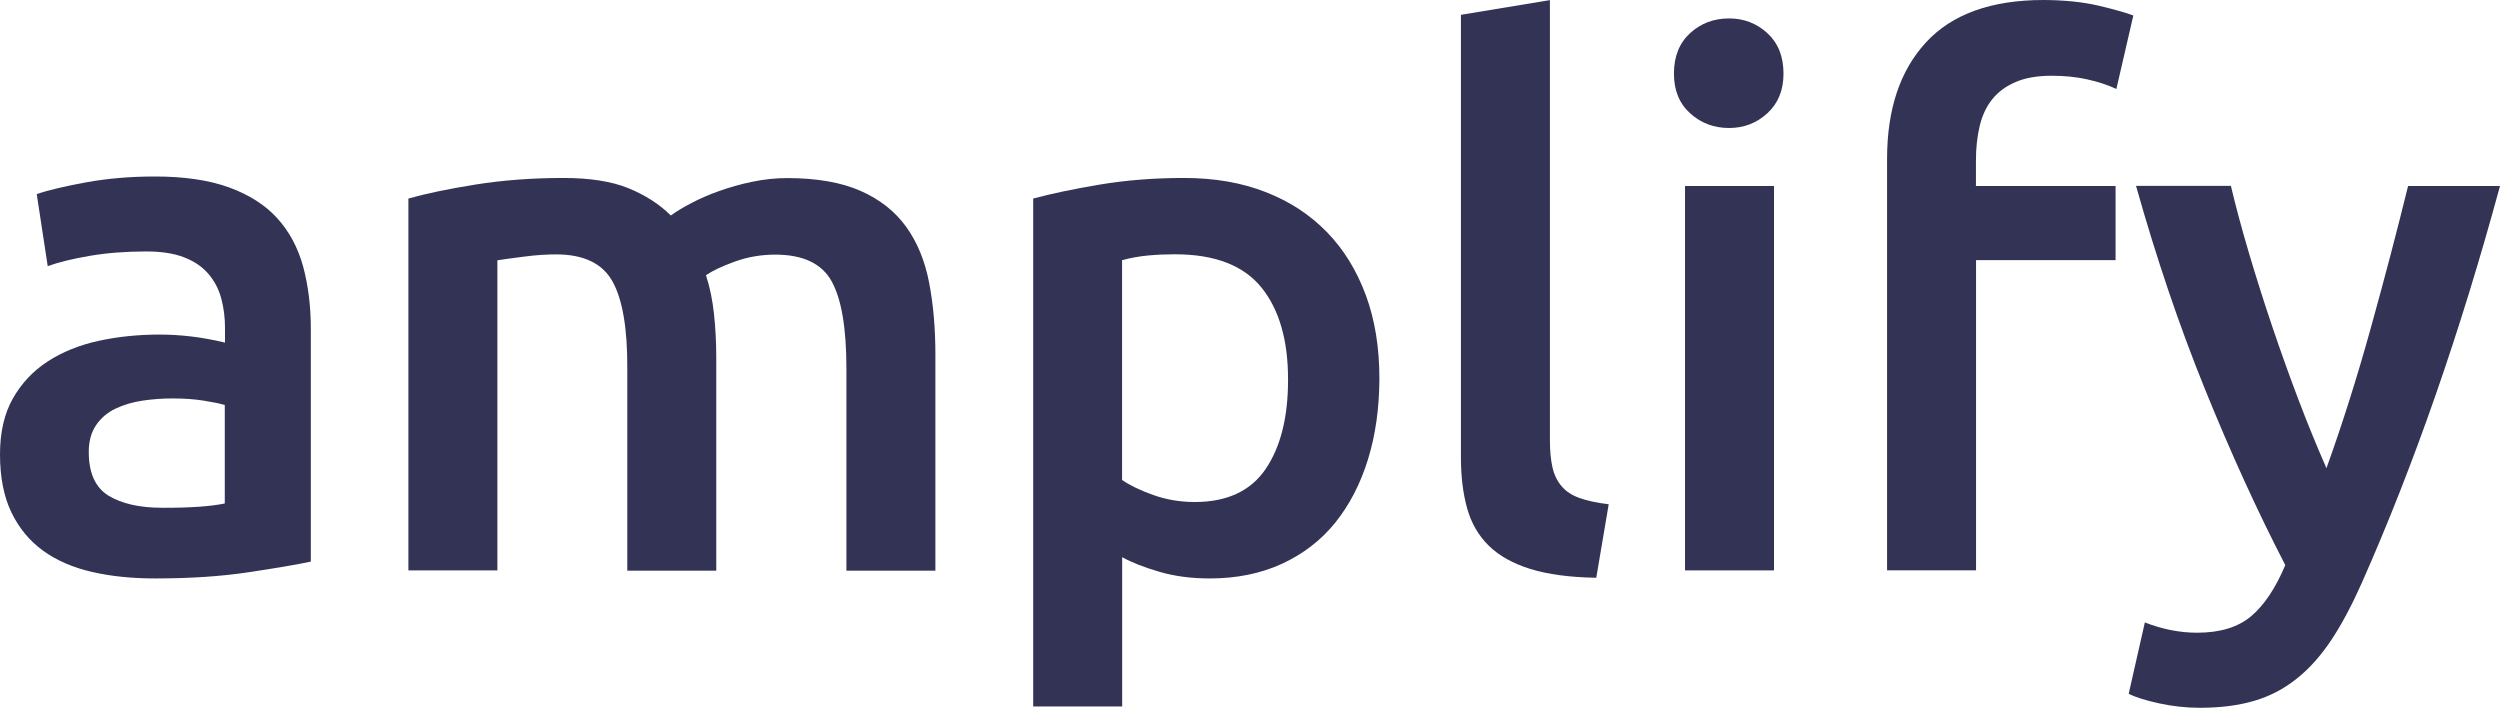
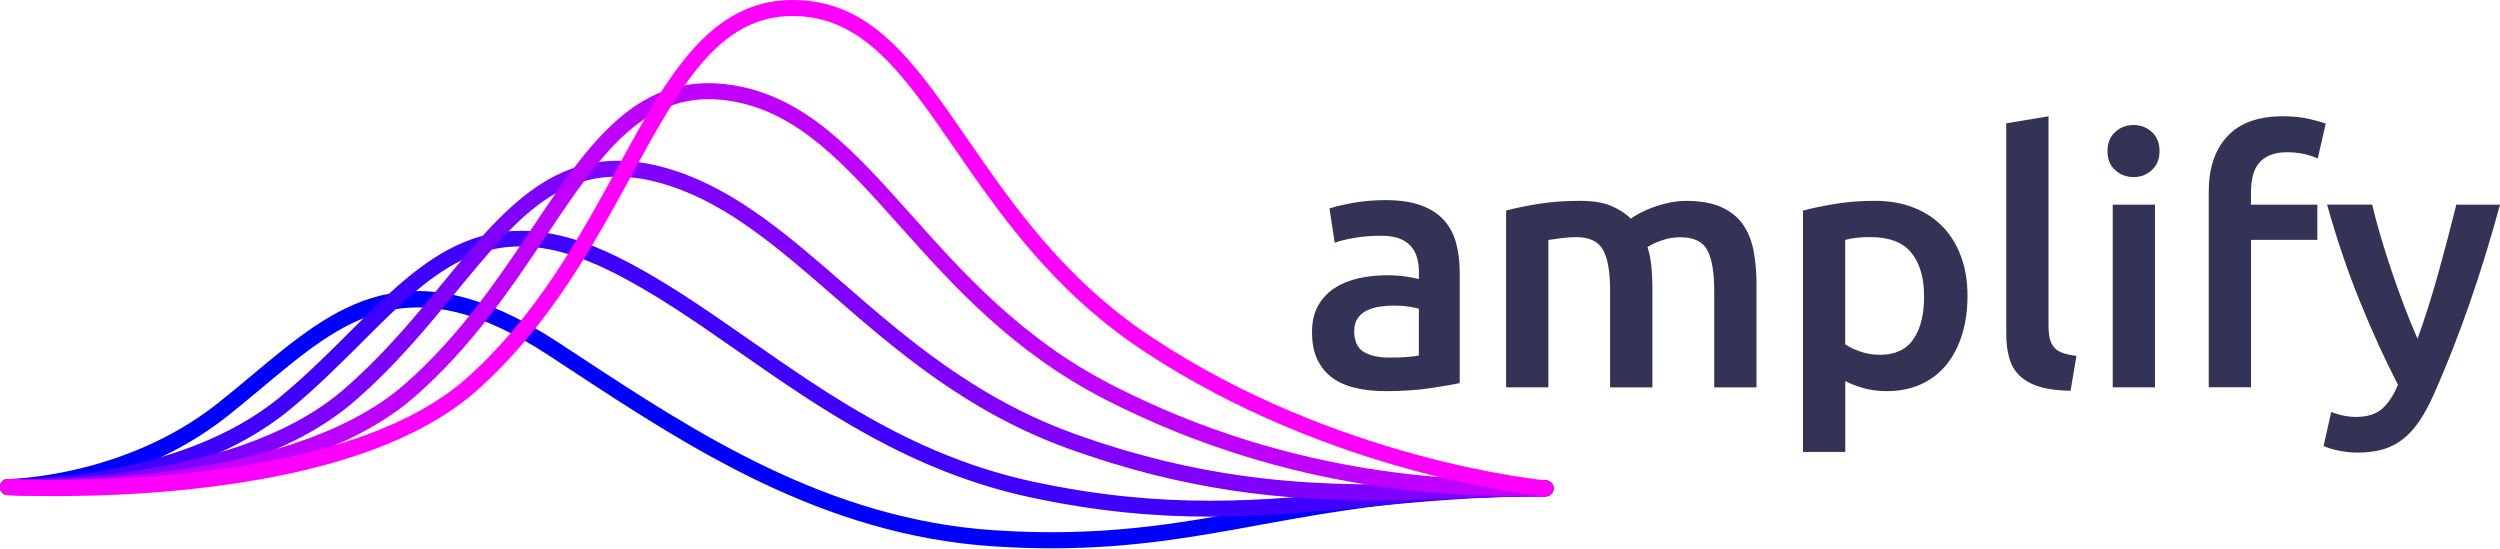
- <svg xmlns="http://www.w3.org/2000/svg" version="1.1" id="Layer_1" x="0px" y="0px" viewBox="0 0 221.11 62.6" xml:space="preserve" width="221.11" height="62.6">
+ <svg xmlns="http://www.w3.org/2000/svg" version="1.1" id="Layer_1" x="0px" y="0px" viewBox="0 0 465.306 102.05" xml:space="preserve" width="465.306" height="102.05">
  <defs id="defs15" />
  <style type="text/css" id="style1">
	.st0{fill:#0000FF;}
	.st1{fill:#4000FF;}
	.st2{fill:#8000FF;}
	.st3{fill:#C000FF;}
	.st4{fill:#FF00FF;}
	.st5{fill:#333355;}
</style>
-   <g id="g15" transform="translate(-33.73,-119.62)">
+   <g id="g15" transform="translate(210.4662,-97.98236)">
+     <g id="g6" transform="translate(-210.4643,97.98236)">
+       <g id="g1">
+         <path class="st0" d="m 195.8,102.05 c -3.44,0 -7.05,-0.11 -10.88,-0.36 C 153.02,99.6 127.98,83.13 105.88,68.61 L 102.2,66.19 C 76.24,49.2 64.17,59.29 48.88,72.07 46.79,73.82 44.63,75.62 42.38,77.41 24.16,91.83 2.41,92.13 1.49,92.14 c 0,0 -0.01,0 -0.01,0 C 0.66,92.14 0,91.48 0,90.66 c -0.01,-0.82 0.65,-1.49 1.47,-1.5 0.21,0 21.67,-0.32 39.06,-14.1 2.22,-1.76 4.37,-3.55 6.44,-5.29 15.59,-13.03 29.05,-24.29 56.85,-6.09 l 3.69,2.42 c 21.79,14.32 46.49,30.56 77.61,32.6 19.97,1.31 33.92,-1.22 48.68,-3.9 14.15,-2.57 30.2,-5.48 53.85,-5.41 0.82,0 1.48,0.67 1.48,1.49 0,0.82 -0.67,1.48 -1.48,1.48 -0.3,-0.05 -0.58,0 -0.87,0 -22.9,0 -37.92,2.72 -52.44,5.36 -12.14,2.23 -23.73,4.33 -38.54,4.33 z" id="path1" />
+       </g>
+       <g id="g2">
+         <path class="st1" d="m 225.19,96.16 c -10.03,0 -20.81,-0.9 -33.39,-3.59 C 169.53,87.81 152.64,76.03 137.73,65.64 129.47,59.88 121.67,54.44 113.48,50.4 91.52,39.59 81.36,49.72 67.3,63.76 63.19,67.86 58.94,72.1 54.01,76.18 33.93,92.75 2.76,92.16 1.45,92.14 0.63,92.12 -0.02,91.44 0,90.62 0.02,89.8 0.68,89.17 1.52,89.17 c 0.31,0.01 31.39,0.57 50.61,-15.28 4.82,-3.99 9.02,-8.18 13.08,-12.23 13.8,-13.78 25.72,-25.67 49.58,-13.91 8.39,4.13 16.28,9.64 24.64,15.46 15.39,10.73 31.31,21.83 52.99,26.47 24.55,5.24 42.23,3.55 60.95,1.76 10.53,-1.01 21.43,-2.06 34.29,-2.01 0.82,0 1.48,0.67 1.48,1.49 0,0.82 -0.67,1.48 -1.48,1.48 -0.24,0.02 -0.46,0 -0.68,0 -12.43,0 -23.04,1.02 -33.32,2 -9.42,0.89 -18.58,1.76 -28.47,1.76 z" id="path2" />
+       </g>
+       <g id="g3">
+         <path class="st2" d="m 255.99,93.14 c -16.51,0 -35.07,-1.63 -57.31,-9.7 -18.77,-6.81 -32,-18.31 -43.67,-28.45 -9.9,-8.6 -19.24,-16.73 -30.23,-20.36 C 106.14,28.47 97.23,39.32 84.89,54.33 79.48,60.91 73.35,68.38 65.64,74.96 54.14,84.76 37.26,88.91 25.13,90.66 12.06,92.55 1.84,92.15 1.41,92.14 0.6,92.1 -0.03,91.41 0,90.59 0.03,89.77 0.73,89.12 1.54,89.16 1.95,89.18 42.67,90.62 63.72,72.69 71.23,66.27 77.27,58.92 82.6,52.43 94.71,37.71 105.16,25 125.72,31.8 c 11.55,3.82 21.12,12.14 31.25,20.94 11.47,9.98 24.48,21.28 42.73,27.9 29.51,10.7 52.57,9.86 72.91,9.12 5.22,-0.19 10.16,-0.39 15.04,-0.36 0.82,0 1.48,0.67 1.48,1.49 0,0.82 -0.67,1.48 -1.48,1.48 -0.2,0.04 -0.37,0 -0.55,0 -4.65,0 -9.38,0.17 -14.38,0.35 -5.37,0.21 -10.92,0.42 -16.73,0.42 z" id="path3" />
+       </g>
+       <g id="g4">
+         <path class="st3" d="m 287.65,92.39 c 0,0 0,0 0,0 h -1.51 C 272.58,92.39 240.83,92.37 205.61,74.3 188.35,65.44 177.21,52.97 167.39,41.97 157.29,30.66 148.57,20.9 136.15,18.82 120.24,16.17 112.04,28.4 101.65,43.9 95.17,53.57 87.82,64.52 77.29,73.75 67.27,82.51 51.44,88.27 30.23,90.86 14.53,92.78 1.55,92.15 1.42,92.14 0.59,92.1 -0.04,91.4 0,90.58 0.04,89.76 0.74,89.14 1.56,89.17 2.07,89.2 52.45,91.52 75.33,71.51 85.57,62.54 92.8,51.75 99.18,42.24 c 10.55,-15.73 19.66,-29.32 37.45,-26.35 13.45,2.24 22.49,12.37 32.97,24.1 9.65,10.81 20.59,23.06 37.36,31.66 34.58,17.75 65.84,17.76 79.18,17.77 h 1.52 c 0.82,0 1.48,0.67 1.48,1.49 -0.01,0.81 -0.67,1.48 -1.49,1.48 z" id="path4" />
+       </g>
+       <g id="g5">
+         <path class="st4" d="m 287.65,92.39 c -0.04,0 -0.09,0 -0.13,-0.01 C 287.13,92.35 247.94,88.69 212.54,65.13 195.89,54.04 186.19,39.98 177.62,27.57 168.14,13.83 160.65,2.98 147.5,2.98 133.75,2.98 126.59,16.07 117.53,32.65 110.37,45.75 102.25,60.6 88.91,72.54 78.11,82.19 60.08,88.43 35.31,91.06 16.97,93.01 1.55,92.15 1.4,92.14 0.58,92.09 -0.04,91.39 0,90.57 c 0.05,-0.82 0.74,-1.45 1.57,-1.4 0.6,0.03 60.65,3.24 85.36,-18.85 12.96,-11.59 20.95,-26.2 28,-39.09 C 124.08,14.47 131.99,0 147.5,0 c 14.71,0 22.59,11.42 32.57,25.88 8.41,12.19 17.94,26 34.12,36.77 34.74,23.13 73.21,26.73 73.6,26.77 0.82,0.07 1.42,0.79 1.35,1.61 -0.08,0.77 -0.73,1.36 -1.49,1.36 z" id="path5" />
+       </g>
+     </g>
    <g id="g14">
      <g id="g13">
        <g id="g12">
          <path class="st5" d="m 54,136.2 c 1.78,0.65 3.2,1.56 4.26,2.73 1.06,1.17 1.82,2.59 2.28,4.26 0.45,1.67 0.68,3.5 0.68,5.49 v 20.61 c -1.21,0.26 -3.04,0.57 -5.49,0.94 -2.45,0.37 -5.21,0.55 -8.29,0.55 -2.04,0 -3.9,-0.19 -5.59,-0.58 -1.69,-0.39 -3.13,-1.02 -4.32,-1.88 -1.19,-0.87 -2.12,-1.99 -2.79,-3.38 -0.67,-1.39 -1.01,-3.1 -1.01,-5.14 0,-1.95 0.38,-3.6 1.14,-4.94 0.76,-1.34 1.79,-2.44 3.09,-3.28 1.3,-0.84 2.81,-1.45 4.52,-1.82 1.71,-0.37 3.5,-0.55 5.36,-0.55 0.87,0 1.78,0.05 2.73,0.16 0.95,0.11 1.97,0.29 3.06,0.55 v -1.3 c 0,-0.91 -0.11,-1.78 -0.33,-2.6 -0.22,-0.82 -0.6,-1.55 -1.14,-2.18 -0.54,-0.63 -1.26,-1.12 -2.15,-1.46 -0.89,-0.35 -2,-0.52 -3.35,-0.52 -1.82,0 -3.49,0.13 -5,0.39 -1.52,0.26 -2.75,0.56 -3.71,0.91 l -0.97,-6.37 c 1,-0.35 2.45,-0.69 4.35,-1.04 1.91,-0.35 3.94,-0.52 6.11,-0.52 2.59,0 4.78,0.32 6.56,0.97 z m -0.39,27.95 v -8.71 c -0.43,-0.13 -1.06,-0.26 -1.89,-0.39 -0.83,-0.13 -1.73,-0.19 -2.73,-0.19 -0.87,0 -1.74,0.06 -2.63,0.19 -0.89,0.13 -1.69,0.37 -2.41,0.71 -0.72,0.34 -1.29,0.83 -1.72,1.46 -0.43,0.63 -0.65,1.42 -0.65,2.37 0,1.86 0.58,3.15 1.75,3.87 1.17,0.71 2.75,1.07 4.75,1.07 2.43,0.01 4.27,-0.12 5.53,-0.38 z" id="path6" />
          <path class="st5" d="m 87.89,144.49 c -0.89,-1.58 -2.55,-2.37 -4.97,-2.37 -0.87,0 -1.82,0.06 -2.86,0.2 -1.04,0.13 -1.82,0.24 -2.34,0.32 v 27.43 h -7.87 v -32.89 c 1.52,-0.43 3.5,-0.85 5.95,-1.24 2.45,-0.39 5.04,-0.58 7.77,-0.58 2.34,0 4.26,0.3 5.75,0.91 1.49,0.61 2.74,1.41 3.74,2.41 0.48,-0.35 1.08,-0.72 1.82,-1.1 0.74,-0.39 1.56,-0.75 2.47,-1.07 0.91,-0.32 1.87,-0.6 2.89,-0.81 1.02,-0.21 2.05,-0.33 3.09,-0.33 2.64,0 4.82,0.38 6.53,1.14 1.71,0.76 3.05,1.82 4.03,3.19 0.98,1.37 1.65,3.01 2.02,4.94 0.37,1.93 0.55,4.04 0.55,6.34 v 19.11 h -7.87 v -17.88 c 0,-3.55 -0.43,-6.12 -1.3,-7.7 -0.87,-1.58 -2.54,-2.37 -5,-2.37 -1.26,0 -2.45,0.21 -3.58,0.62 -1.13,0.41 -1.97,0.81 -2.54,1.2 0.35,1.08 0.58,2.23 0.71,3.44 0.13,1.21 0.2,2.51 0.2,3.9 v 18.79 h -7.87 v -17.88 c 0.02,-3.57 -0.43,-6.14 -1.32,-7.72 z" id="path7" />
          <path class="st5" d="m 154.72,160.25 c -0.67,2.17 -1.64,4.03 -2.89,5.59 -1.26,1.56 -2.83,2.77 -4.71,3.64 -1.89,0.87 -4.02,1.3 -6.4,1.3 -1.6,0 -3.08,-0.19 -4.42,-0.58 -1.34,-0.39 -2.45,-0.82 -3.32,-1.3 v 13.2 h -7.87 v -44.92 c 1.6,-0.43 3.58,-0.85 5.92,-1.24 2.34,-0.39 4.81,-0.58 7.41,-0.58 2.69,0 5.09,0.41 7.21,1.24 2.12,0.82 3.93,2 5.43,3.54 1.5,1.54 2.64,3.4 3.45,5.59 0.81,2.19 1.2,4.65 1.2,7.38 -0.01,2.59 -0.34,4.98 -1.01,7.14 z m -9.43,-15.21 c -1.58,-1.95 -4.13,-2.93 -7.64,-2.93 -0.74,0 -1.51,0.03 -2.31,0.1 -0.8,0.07 -1.59,0.21 -2.37,0.42 v 19.44 c 0.69,0.48 1.61,0.92 2.76,1.33 1.15,0.41 2.37,0.62 3.67,0.62 2.86,0 4.95,-0.98 6.27,-2.92 1.32,-1.95 1.98,-4.57 1.98,-7.87 0.01,-3.51 -0.78,-6.24 -2.36,-8.19 z" id="path8" />
          <path class="st5" d="m 169.08,169.94 c -1.54,-0.48 -2.76,-1.16 -3.67,-2.05 -0.91,-0.89 -1.55,-1.99 -1.92,-3.31 -0.37,-1.32 -0.55,-2.83 -0.55,-4.52 v -39.13 l 7.87,-1.3 v 38.94 c 0,0.95 0.08,1.75 0.23,2.4 0.15,0.65 0.42,1.2 0.81,1.66 0.39,0.46 0.92,0.8 1.59,1.04 0.67,0.24 1.53,0.42 2.57,0.55 l -1.1,6.5 c -2.35,-0.04 -4.29,-0.3 -5.83,-0.78 z" id="path9" />
          <path class="st5" d="m 190.04,129.64 c -0.95,0.87 -2.08,1.3 -3.38,1.3 -1.34,0 -2.49,-0.43 -3.45,-1.3 -0.96,-0.87 -1.43,-2.04 -1.43,-3.51 0,-1.52 0.48,-2.71 1.43,-3.58 0.95,-0.87 2.1,-1.3 3.45,-1.3 1.3,0 2.43,0.43 3.38,1.3 0.95,0.87 1.43,2.06 1.43,3.58 0,1.47 -0.48,2.64 -1.43,3.51 z m -7.28,40.43 v -34 h 7.87 v 34 z" id="path10" />
          <path class="st5" d="m 219.29,120.11 c 1.39,0.33 2.43,0.62 3.12,0.88 l -1.5,6.5 c -0.74,-0.35 -1.59,-0.63 -2.57,-0.85 -0.98,-0.22 -2.03,-0.32 -3.15,-0.32 -1.26,0 -2.32,0.18 -3.18,0.55 -0.87,0.37 -1.56,0.88 -2.08,1.53 -0.52,0.65 -0.89,1.44 -1.11,2.37 -0.22,0.93 -0.33,1.94 -0.33,3.02 v 2.28 h 12.35 v 6.56 H 208.5 v 27.43 h -7.87 v -36.4 c 0,-4.38 1.15,-7.81 3.45,-10.3 2.3,-2.49 5.76,-3.74 10.4,-3.74 1.82,0.01 3.42,0.17 4.81,0.49 z" id="path11" />
          <path class="st5" d="m 242.62,171.17 c -0.87,1.95 -1.75,3.62 -2.67,5.01 -0.92,1.39 -1.93,2.54 -3.06,3.44 -1.13,0.91 -2.38,1.57 -3.77,1.98 -1.39,0.41 -2.99,0.62 -4.81,0.62 -1.21,0 -2.42,-0.13 -3.61,-0.39 -1.19,-0.26 -2.09,-0.54 -2.7,-0.85 l 1.43,-6.31 c 1.56,0.61 3.1,0.91 4.62,0.91 2.04,0 3.63,-0.49 4.78,-1.46 1.15,-0.97 2.16,-2.48 3.02,-4.52 -2.47,-4.77 -4.84,-9.97 -7.12,-15.6 -2.28,-5.63 -4.3,-11.61 -6.08,-17.94 h 8.39 c 0.43,1.82 0.96,3.79 1.59,5.92 0.63,2.12 1.31,4.28 2.05,6.47 0.74,2.19 1.52,4.37 2.34,6.53 0.82,2.16 1.65,4.18 2.47,6.05 1.39,-3.86 2.69,-7.96 3.9,-12.32 1.21,-4.35 2.32,-8.57 3.32,-12.64 h 8.13 c -3.51,12.92 -7.58,24.62 -12.22,35.1 z" id="path12" />
        </g>
      </g>
    </g>
  </g>
</svg>
